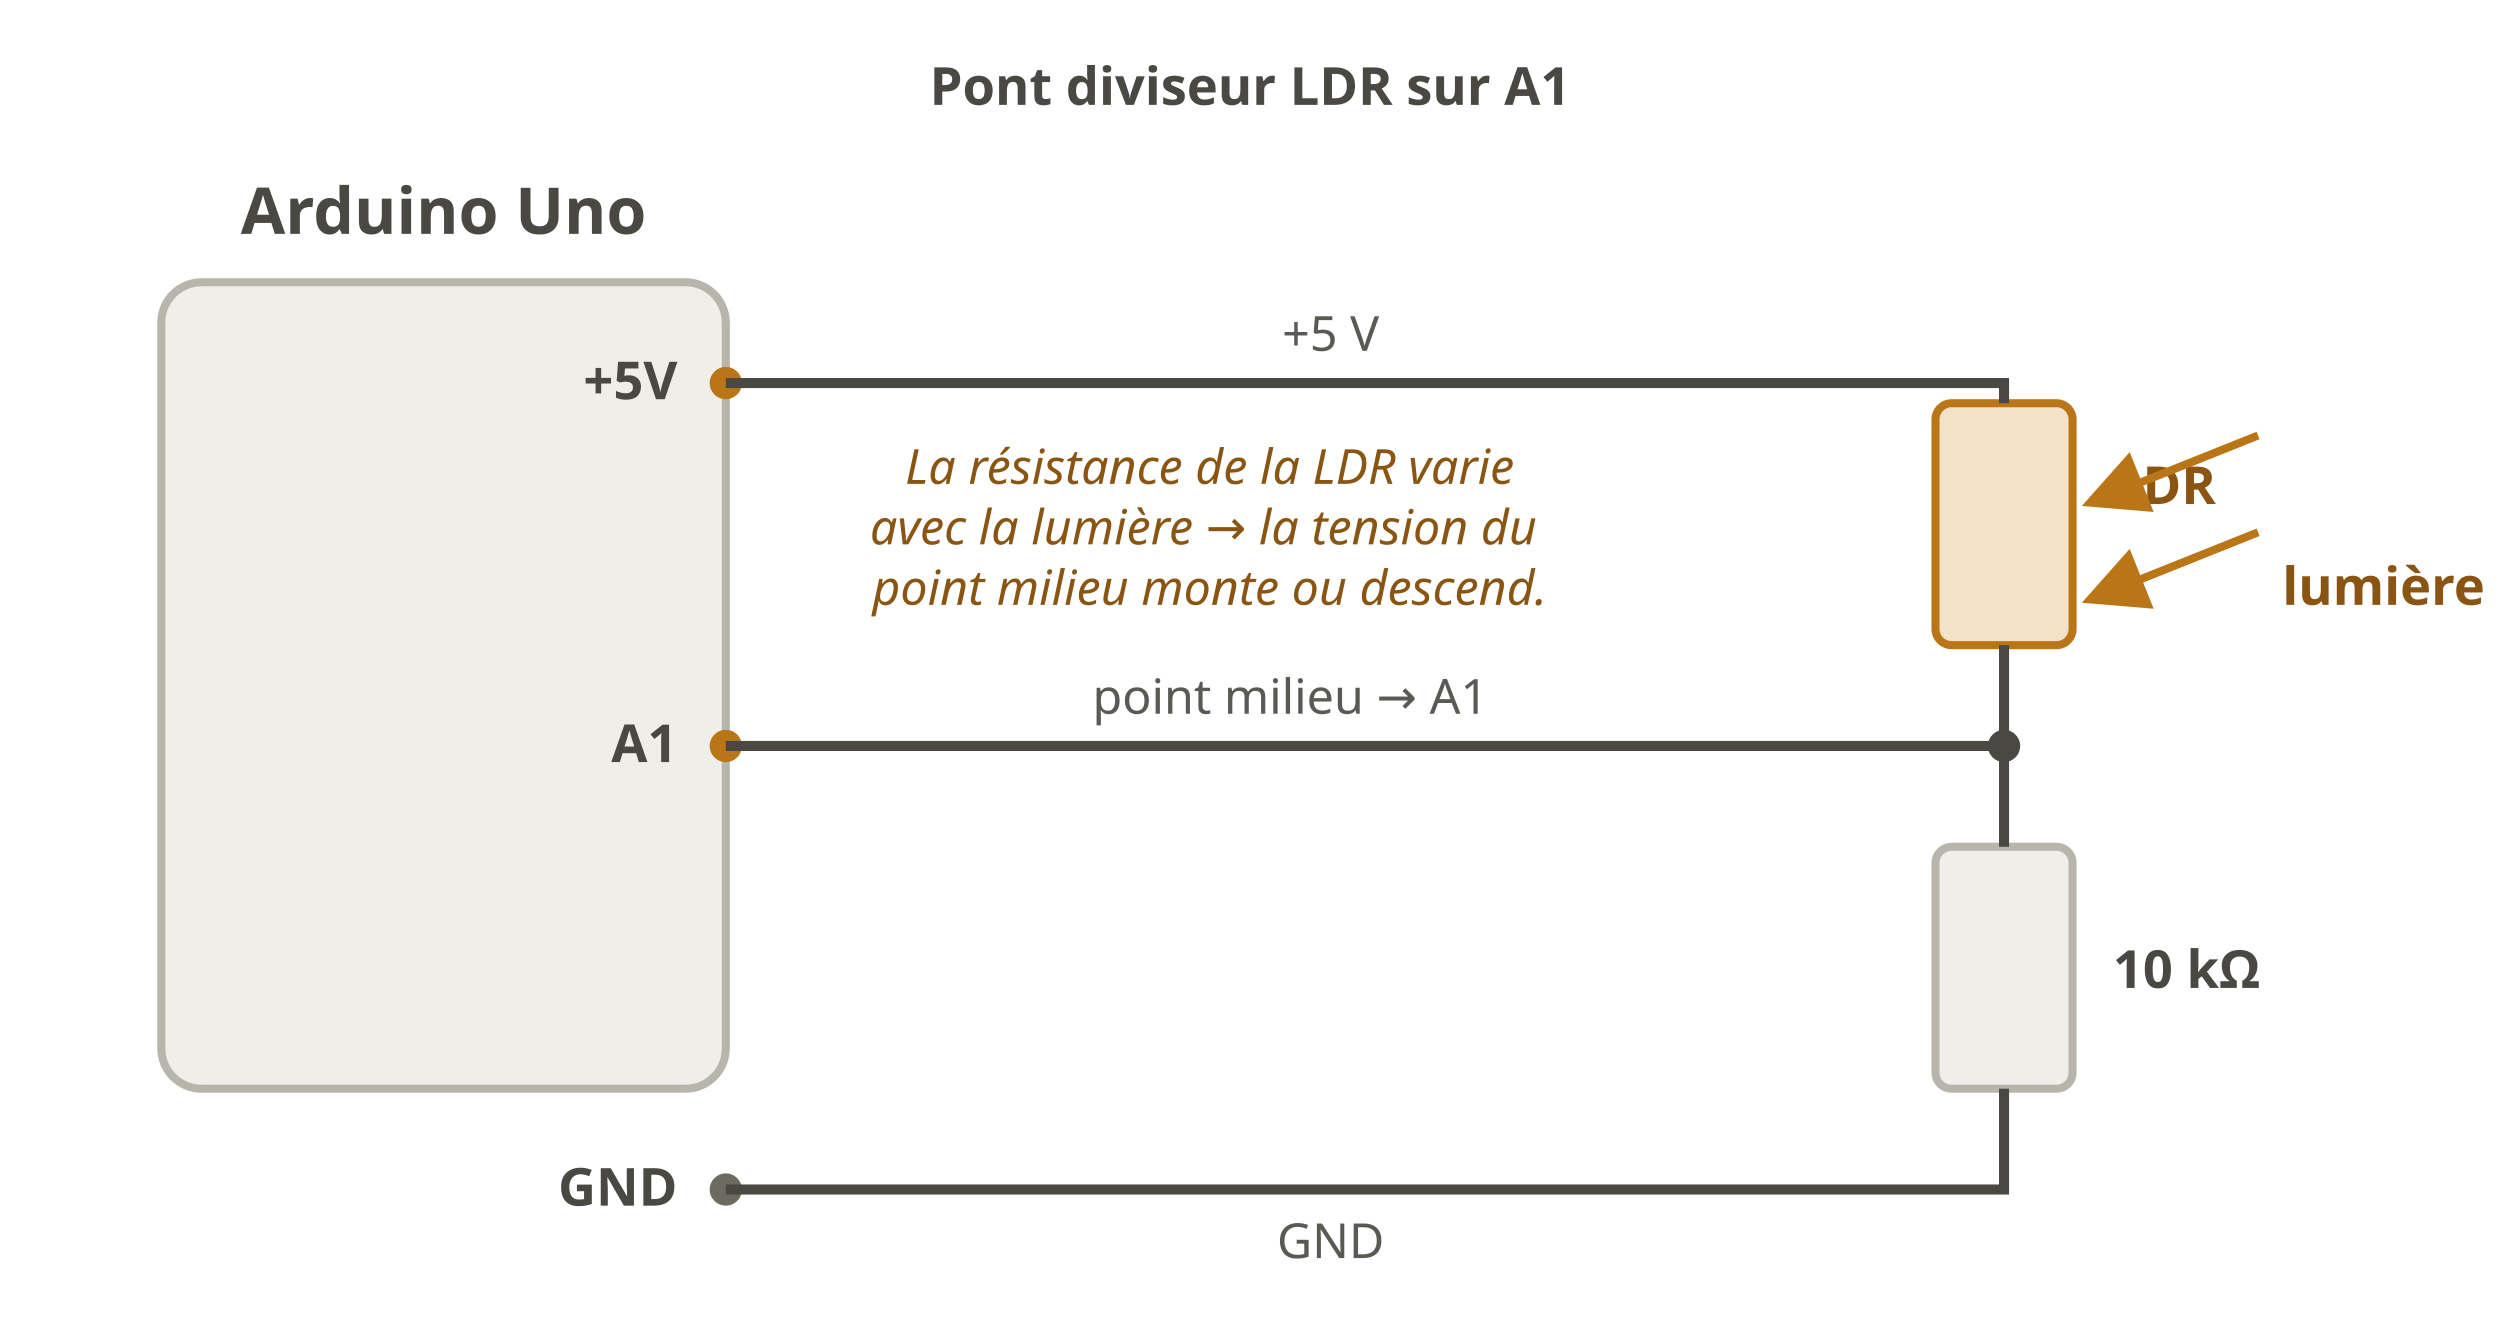
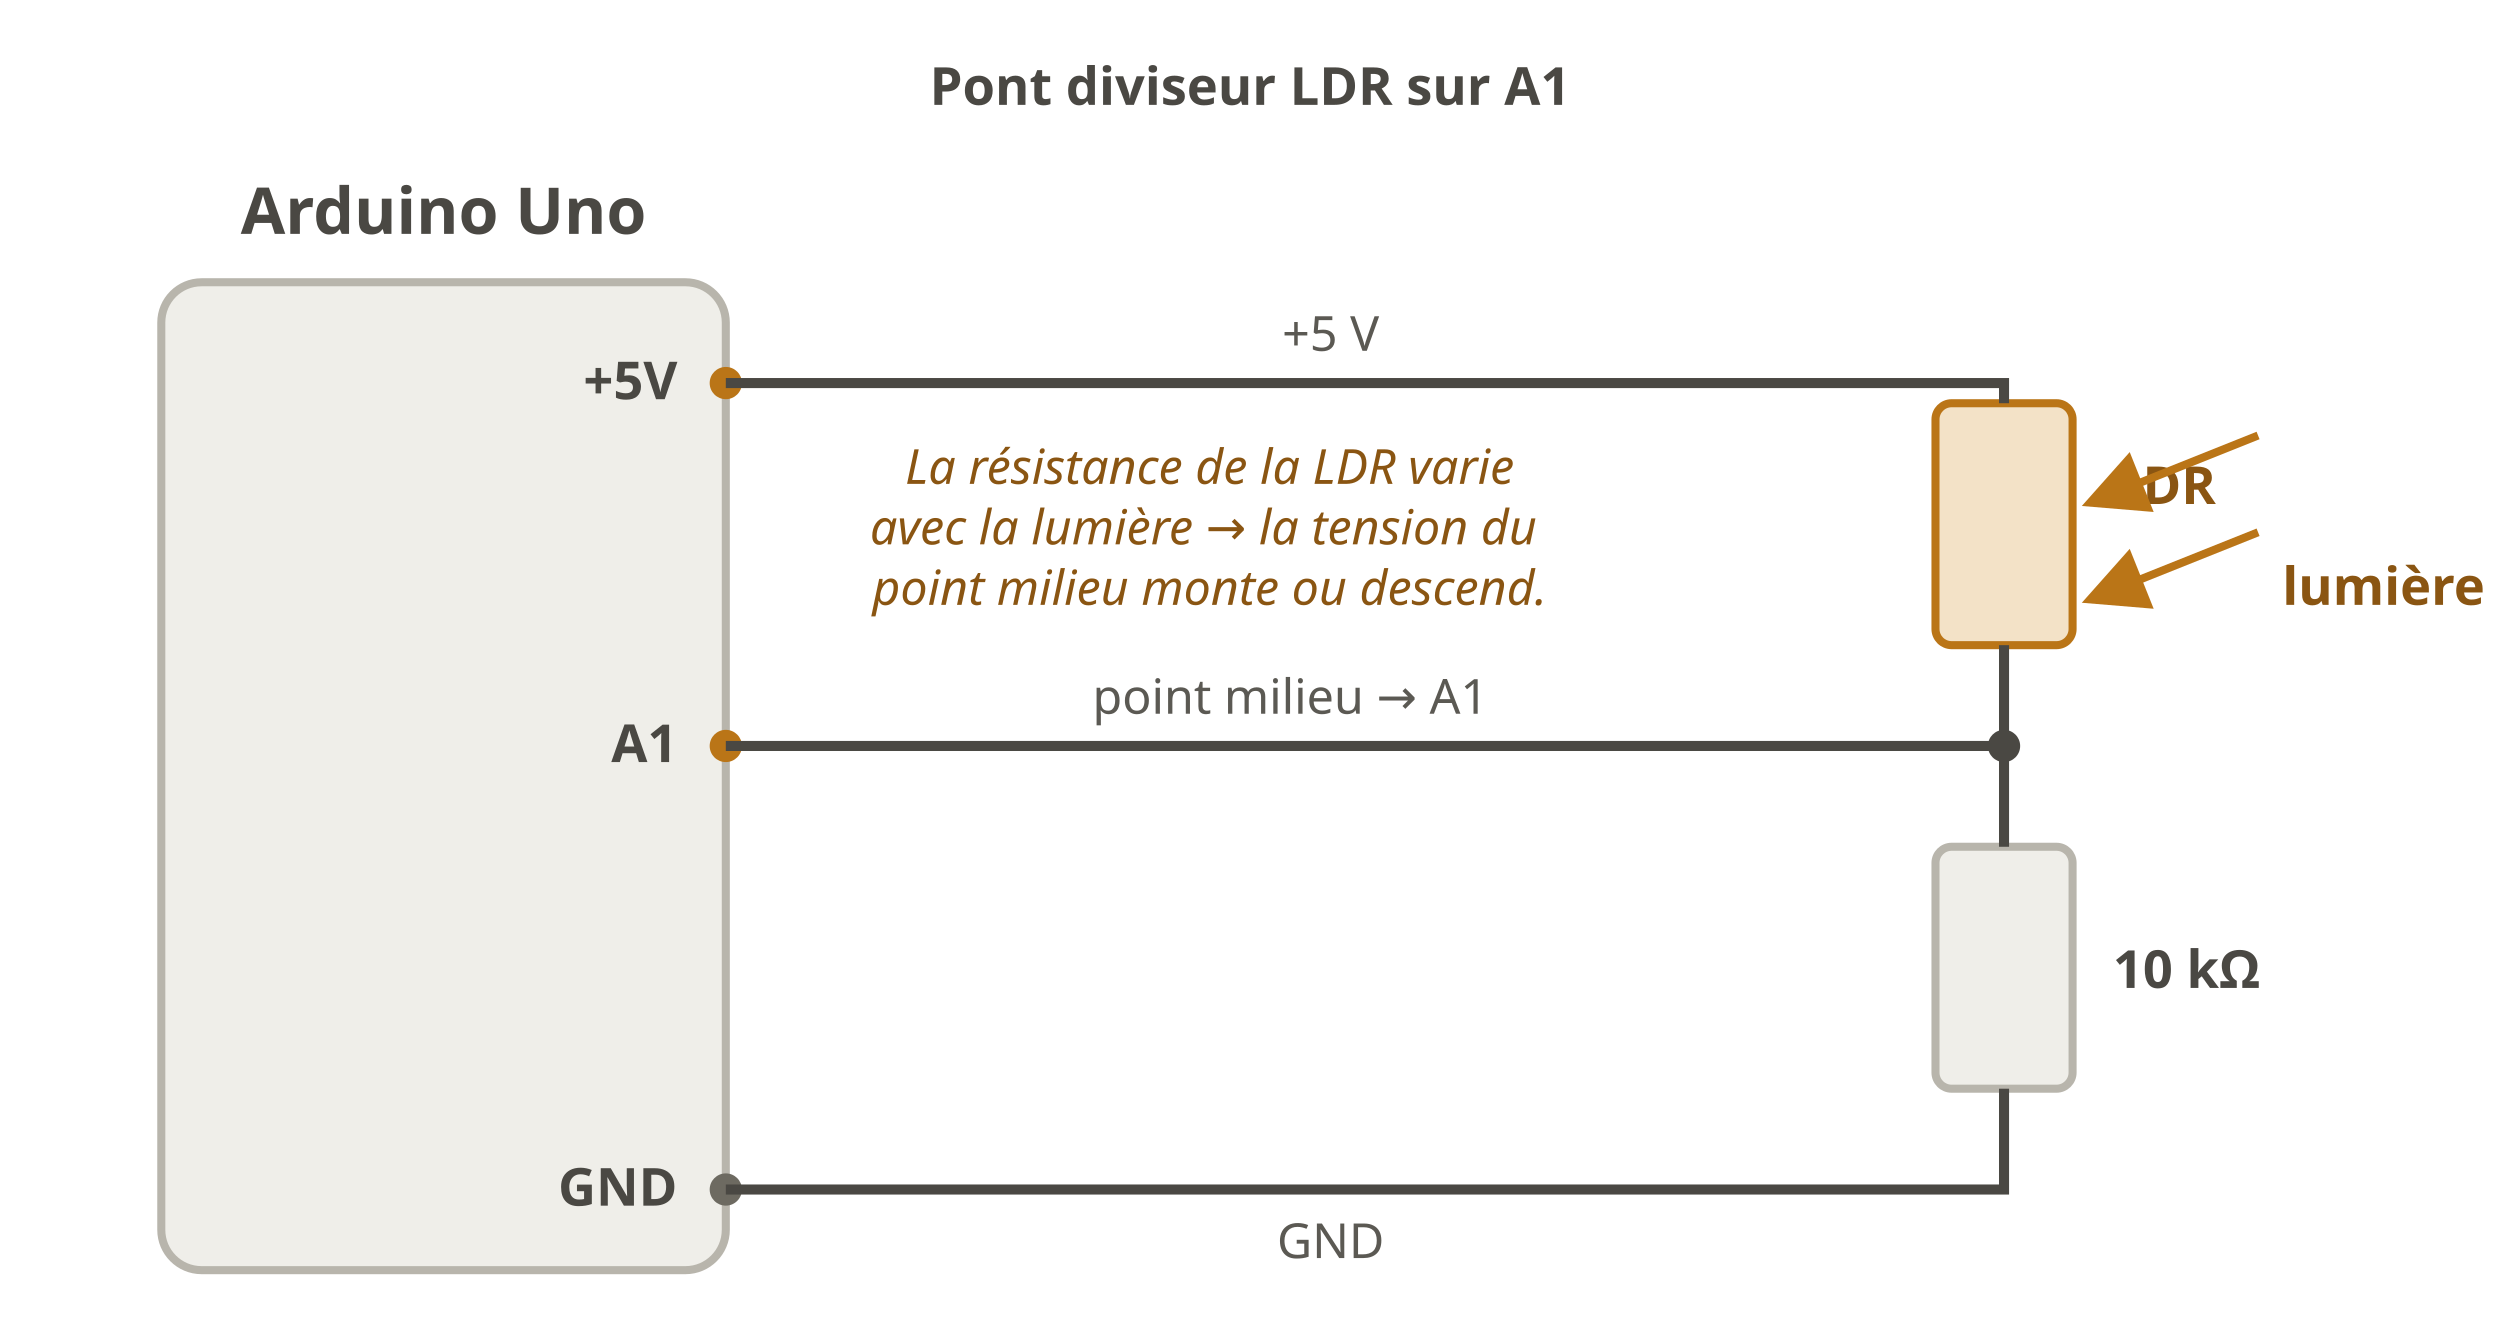
<svg xmlns="http://www.w3.org/2000/svg" viewBox="0 0 620 330" role="img" aria-label="Pont diviseur LDR : la LDR et une résistance fixe de 10 kΩ sont en série entre +5 V et GND ; le point milieu est lu sur A1. La résistance de la LDR varie avec la lumière, ce qui déplace la tension du point milieu.">
  <defs>
    <style>
      .board { fill: #EFEEE9; stroke: #B8B5AC; stroke-width: 2; }
      .board-txt { fill: #4A4843; font-family: "Segoe UI", system-ui, sans-serif; font-size: 16px; font-weight: 700; }
      .ldr { fill: #F3E2C7; stroke: #BA7517; stroke-width: 2; }
      .res { fill: #EFEEE9; stroke: #B8B5AC; stroke-width: 2; }
      .comp-txt { fill: #8A5512; font-family: "Segoe UI", system-ui, sans-serif; font-size: 13px; font-weight: 700; }
      .res-txt { fill: #4A4843; font-family: "Segoe UI", system-ui, sans-serif; font-size: 13px; font-weight: 600; }
      .pin { fill: #4A4843; font-family: "Segoe UI", system-ui, sans-serif; font-size: 13px; font-weight: 600; }
      .wire { stroke: #4A4843; stroke-width: 2.5; fill: none; }
      .wlbl { fill: #5B5953; font-family: "Segoe UI", system-ui, sans-serif; font-size: 12px; }
      .node { fill: #4A4843; }
      .pad { fill: #BA7517; }
      .pad-b { fill: #6D6A61; }
      .light { stroke: #BA7517; stroke-width: 2; fill: none; }
      .lighthead { fill: #BA7517; }
      .note { fill: #8A5512; font-family: "Segoe UI", system-ui, sans-serif; font-size: 12px; font-style: italic; }
      .title { fill: #4A4843; font-family: "Segoe UI", system-ui, sans-serif; font-size: 13px; font-weight: 700; }
      @media (prefers-color-scheme: dark) {
        .board { fill: #2C2B27; stroke: #6D6A61; }
        .board-txt { fill: #D8D6CF; }
        .ldr { fill: #3A2F1D; stroke: #E0A24A; }
        .res { fill: #2C2B27; stroke: #6D6A61; }
        .comp-txt, .note { fill: #E0A24A; }
        .res-txt, .pin { fill: #D8D6CF; }
        .wire { stroke: #D8D6CF; }
        .node { fill: #D8D6CF; }
        .wlbl { fill: #B7B4AC; }
        .pad { fill: #E0A24A; }
        .pad-b { fill: #9A968C; }
        .light { stroke: #E0A24A; }
        .lighthead { fill: #E0A24A; }
        .title { fill: #D8D6CF; }
      }
    </style>
    <marker id="ldr-lh" markerWidth="8" markerHeight="8" refX="6" refY="4" orient="auto">
      <path class="lighthead" d="M0,0 L8,4 L0,8 Z" />
    </marker>
  </defs>
  <text class="title" x="310" y="26" text-anchor="middle">Pont diviseur LDR sur A1</text>
-   <rect class="board" x="40" y="70" width="140" height="200" rx="10" />
+   <rect class="board" x="40" y="70" width="140" height="245" rx="10" />
  <text class="board-txt" x="110" y="58" text-anchor="middle">Arduino Uno</text>
  <circle class="pad" cx="180" cy="95" r="4" />
  <text class="pin" x="168" y="99" text-anchor="end">+5V</text>
  <circle class="pad" cx="180" cy="185" r="4" />
  <text class="pin" x="168" y="189" text-anchor="end">A1</text>
  <circle class="pad-b" cx="180" cy="295" r="4" />
  <text class="pin" x="168" y="299" text-anchor="end">GND</text>
  <rect class="ldr" x="480" y="100" width="34" height="60" rx="4" />
  <text class="comp-txt" x="524" y="125" text-anchor="start">LDR</text>
  <line class="light" x1="560" y1="108" x2="520" y2="124" marker-end="url(#ldr-lh)" />
  <line class="light" x1="560" y1="132" x2="520" y2="148" marker-end="url(#ldr-lh)" />
  <text class="comp-txt" x="566" y="150" text-anchor="start">lumière</text>
  <rect class="res" x="480" y="210" width="34" height="60" rx="4" />
  <text class="res-txt" x="524" y="245" text-anchor="start">10 kΩ</text>
  <path class="wire" d="M497,160 L497,210" />
  <circle class="node" cx="497" cy="185" r="4" />
  <path class="wire" d="M180,95 L497,95 L497,100" />
  <text class="wlbl" x="330" y="87" text-anchor="middle">+5 V</text>
  <path class="wire" d="M497,185 L180,185" />
  <text class="wlbl" x="320" y="177" text-anchor="middle">point milieu → A1</text>
  <path class="wire" d="M497,270 L497,295 L180,295" />
  <text class="wlbl" x="330" y="312" text-anchor="middle">GND</text>
  <text class="note" x="300" y="120" text-anchor="middle">La résistance de la LDR varie<tspan x="300" dy="15">avec la lumière → la tension du</tspan>
    <tspan x="300" dy="15">point milieu monte ou descend.</tspan>
  </text>
</svg>
